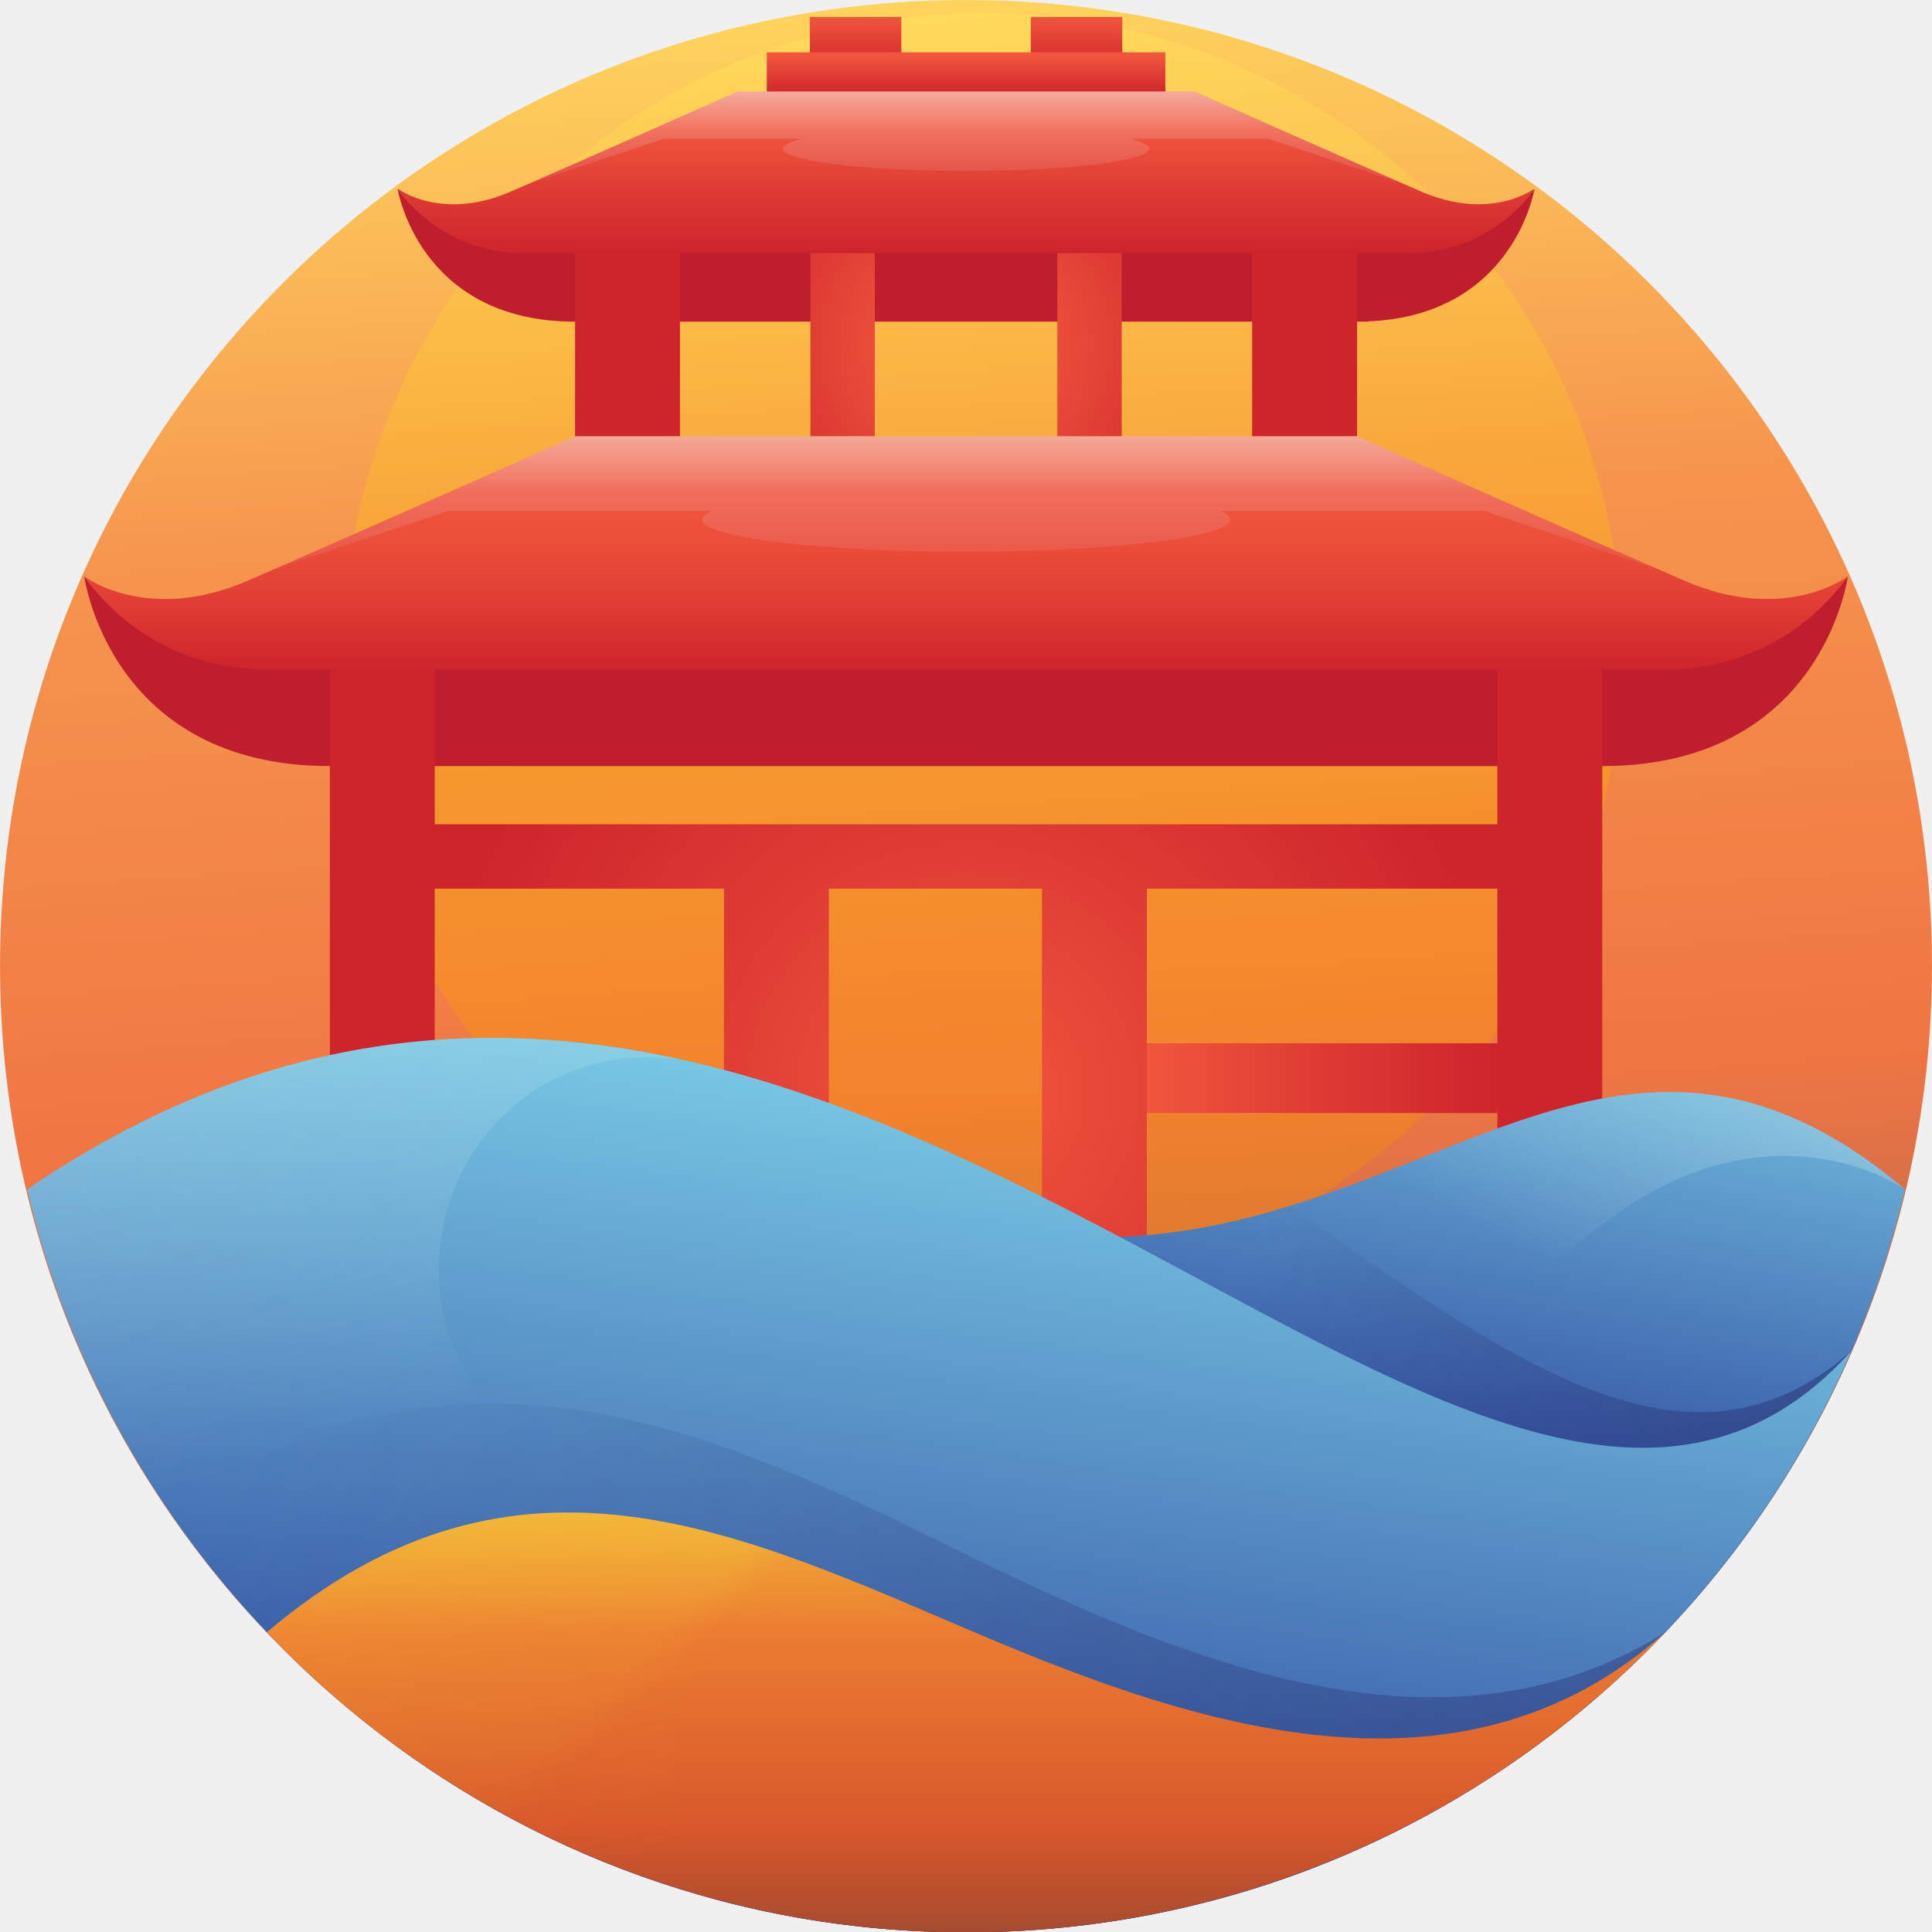
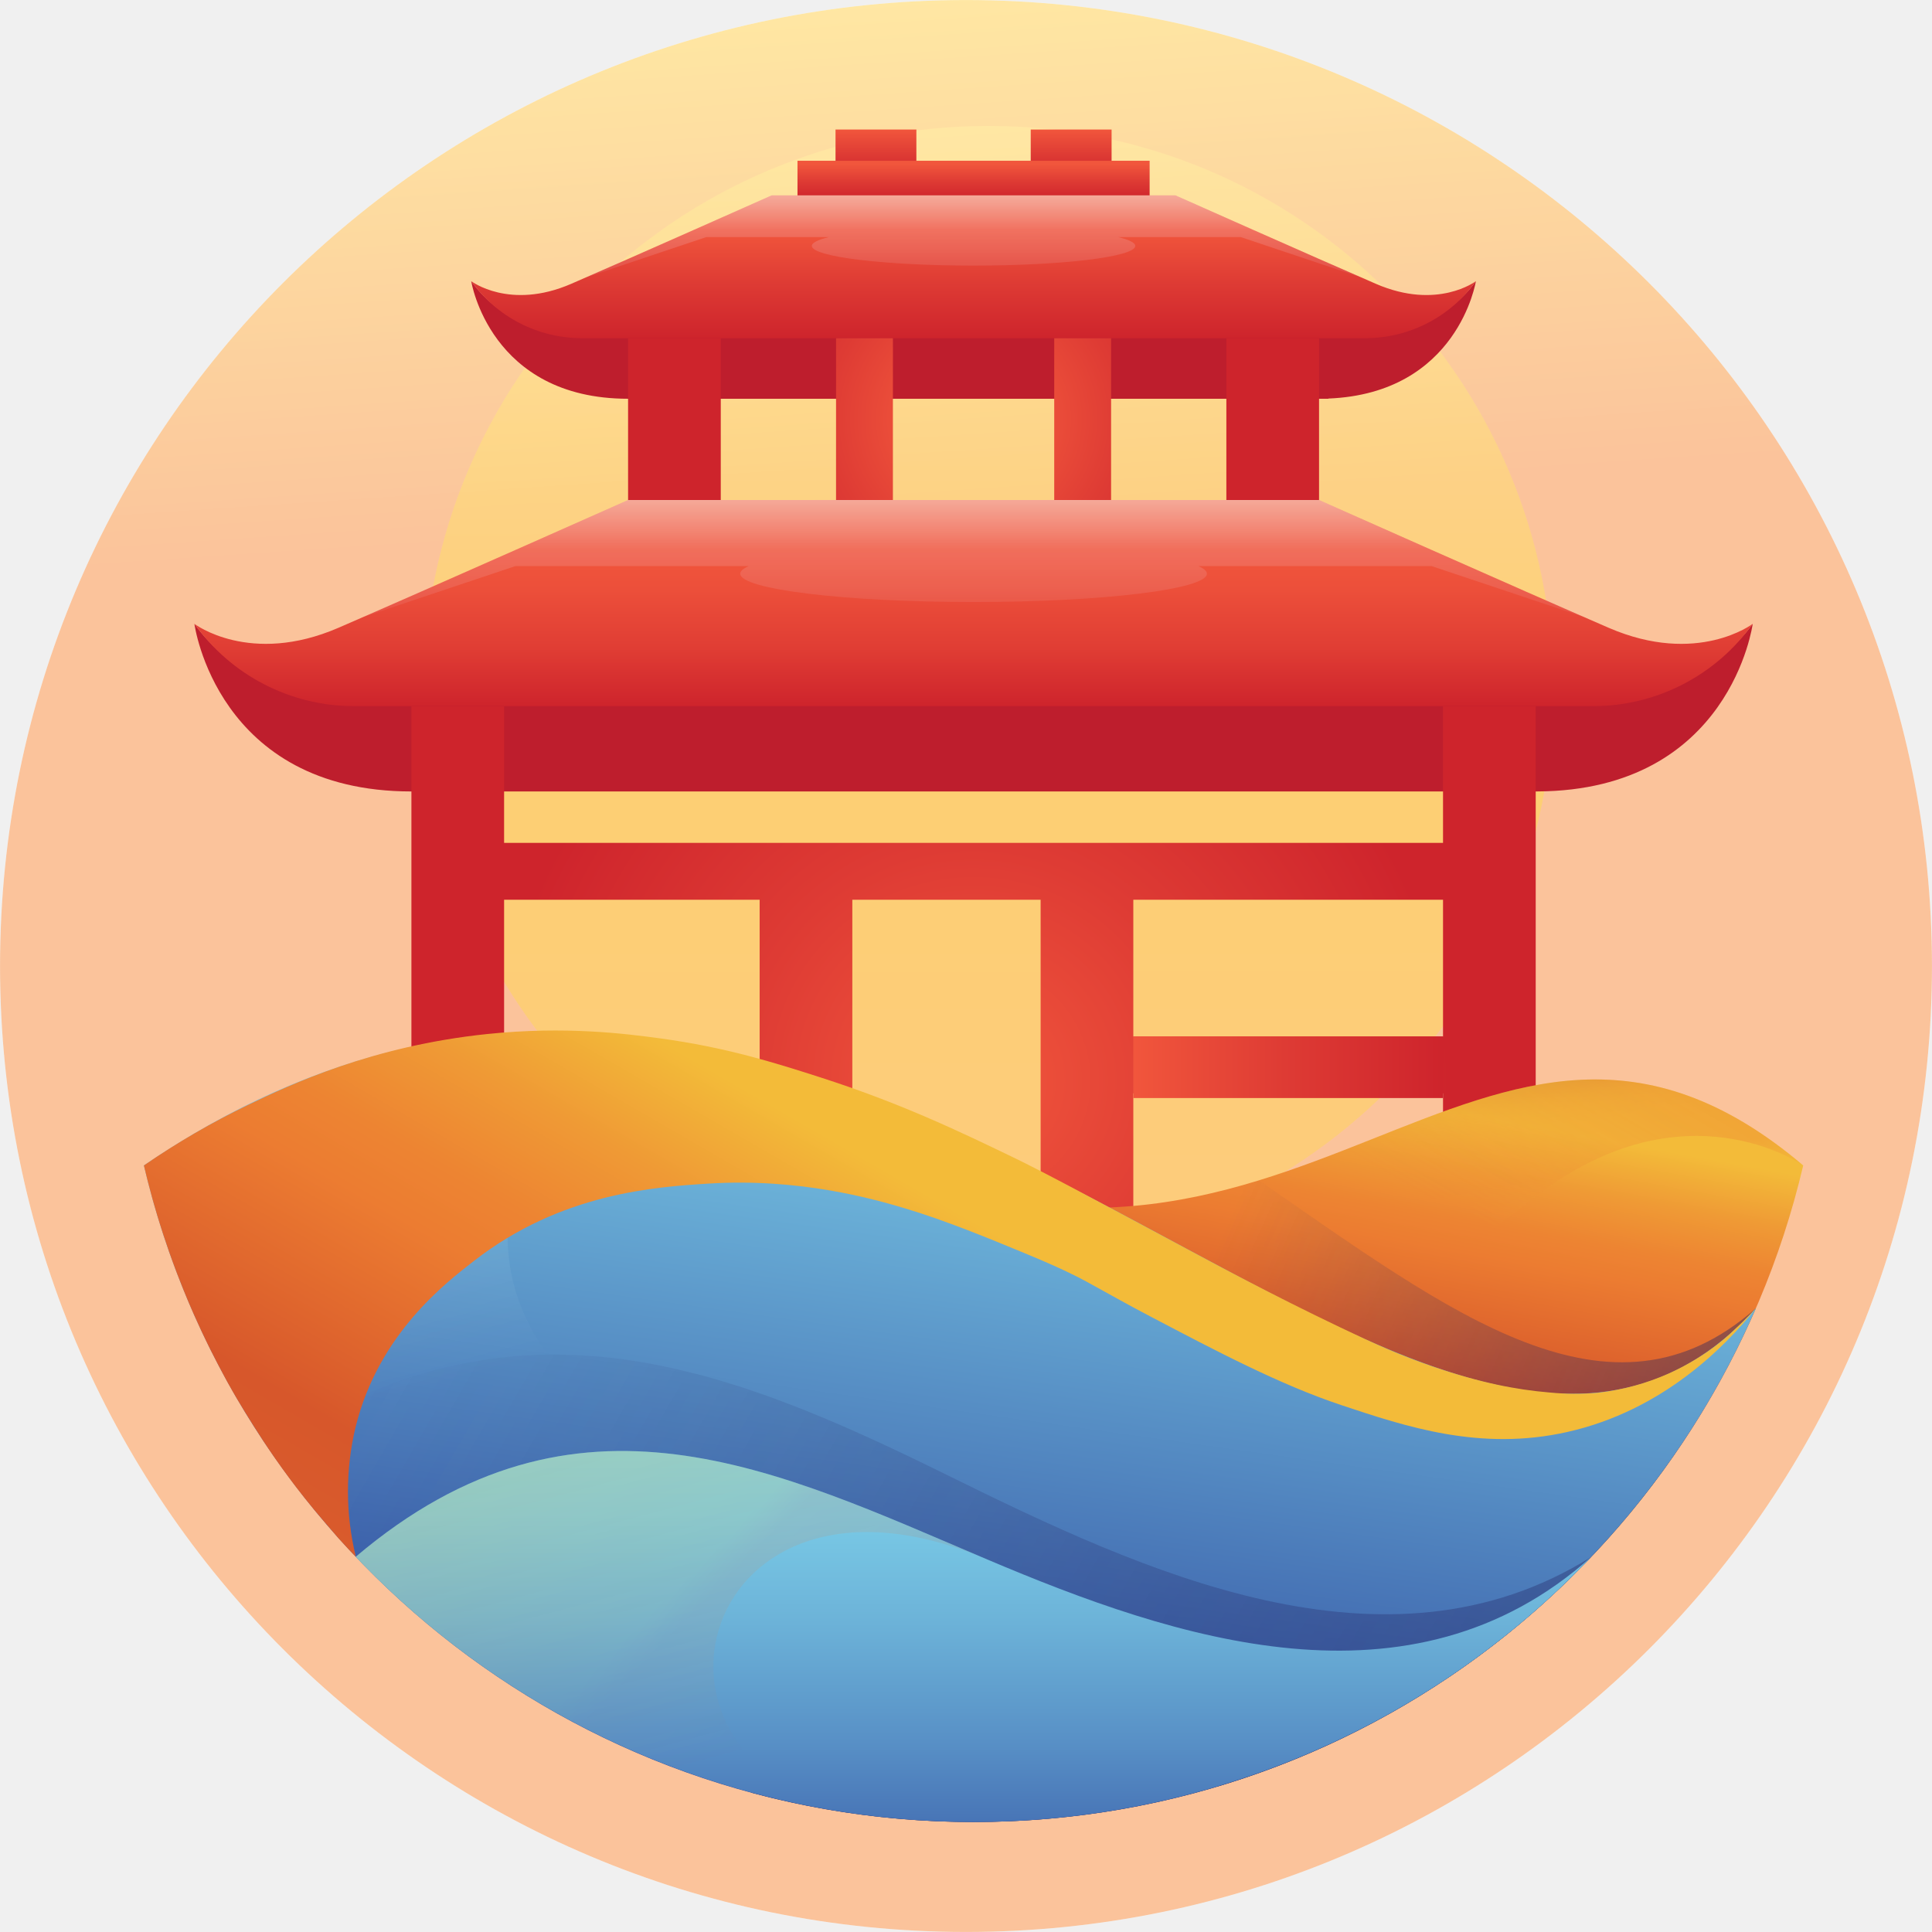
- <svg xmlns="http://www.w3.org/2000/svg" xmlns:xlink="http://www.w3.org/1999/xlink" viewBox="0 0 604.919 604.919">
+ <svg xmlns="http://www.w3.org/2000/svg" xmlns:xlink="http://www.w3.org/1999/xlink" viewBox="0 0 874.168 874.168">
  <defs>
-     <style>.cls-1{fill:url(#linear-gradient);}.cls-2{fill:url(#linear-gradient-2);}.cls-3{fill:url(#linear-gradient-3);}.cls-4{fill:url(#linear-gradient-4);}.cls-5{fill:url(#linear-gradient-5);}.cls-6{fill:url(#linear-gradient-6);}.cls-7{fill:url(#linear-gradient-7);}.cls-8{isolation:isolate;}.cls-9{opacity:0.96;fill:url(#Sky_3);}.cls-10{opacity:0.51;mix-blend-mode:soft-light;fill:url(#Autumn_Yellow);}.cls-11{fill:url(#linear-gradient-8);}.cls-12{fill:url(#linear-gradient-9);}.cls-13{fill:url(#linear-gradient-10);}.cls-14{fill:#be1e2d;}.cls-15{fill:url(#linear-gradient-11);}.cls-16{fill:url(#linear-gradient-12);}.cls-17{fill:url(#radial-gradient);}.cls-18{fill:url(#linear-gradient-13);}.cls-19{mask:url(#mask);}.cls-20{fill:#c0e6ed;}.cls-21{mask:url(#mask-2);}.cls-22{fill:#232463;}.cls-23{fill:url(#linear-gradient-14);}.cls-24{mask:url(#mask-3);}.cls-25{mask:url(#mask-4);}.cls-26{fill:url(#linear-gradient-15);}.cls-27{mask:url(#mask-5);}.cls-28{fill:url(#linear-gradient-16);}.cls-29{fill:url(#radial-gradient-2);}.cls-30{mask:url(#mask-6);}.cls-31{fill:#f0dceb;}.cls-32{mask:url(#mask-7);}.cls-33{fill:url(#linear-gradient-17);}</style>
-     <linearGradient id="linear-gradient" x1="4552.802" y1="-80103.319" x2="2941.149" y2="-82894.751" gradientTransform="matrix(0.072, 0, 0, -0.072, 225.2012, -5599.882)" gradientUnits="userSpaceOnUse">
+     <style>.cls-1{fill:url(#linear-gradient);}.cls-2{fill:url(#linear-gradient-2);}.cls-3{fill:url(#linear-gradient-3);}.cls-4{fill:url(#linear-gradient-4);}.cls-5{fill:url(#linear-gradient-5);}.cls-6{fill:url(#linear-gradient-6);}.cls-7{fill:url(#linear-gradient-7);}.cls-8{isolation:isolate;}.cls-9{fill:#fff;}.cls-10{opacity:0.55;fill:url(#linear-gradient-8);}.cls-11{opacity:0.72;mix-blend-mode:soft-light;fill:url(#Autumn_Yellow);}.cls-12{fill:url(#linear-gradient-9);}.cls-13{fill:url(#linear-gradient-10);}.cls-14{fill:url(#linear-gradient-11);}.cls-15{fill:#be1e2d;}.cls-16{fill:url(#linear-gradient-12);}.cls-17{fill:url(#linear-gradient-13);}.cls-18{fill:url(#radial-gradient);}.cls-19{fill:url(#linear-gradient-14);}.cls-20{mask:url(#mask);}.cls-21{fill:url(#linear-gradient-15);}.cls-22{mask:url(#mask-2);}.cls-23{fill:#232463;}.cls-24{fill:url(#linear-gradient-16);}.cls-25{mask:url(#mask-3);}.cls-26{fill:#c0e6ed;}.cls-27{mask:url(#mask-4);}.cls-28{fill:url(#linear-gradient-17);}.cls-29{mask:url(#mask-5);}.cls-30{fill:url(#linear-gradient-18);}.cls-31{fill:url(#radial-gradient-2);}.cls-32{mask:url(#mask-6);}.cls-33{fill:#f0dceb;}.cls-34{mask:url(#mask-7);}.cls-35{fill:url(#linear-gradient-19);}.cls-36{fill:url(#linear-gradient-20);}</style>
+     <linearGradient id="linear-gradient" x1="-27197.038" y1="-22341.761" x2="-29254.965" y2="-25906.153" gradientTransform="matrix(0.072, 0, 0, -0.072, 2718.59, -1342.831)" gradientUnits="userSpaceOnUse">
      <stop offset="0" stop-color="#fff" />
      <stop offset="1" stop-color="#fff" stop-opacity="0" />
    </linearGradient>
-     <linearGradient id="linear-gradient-2" x1="7175.496" y1="-86345.84" x2="1969.007" y2="-84005.788" xlink:href="#linear-gradient" />
-     <linearGradient id="linear-gradient-3" x1="-3054.742" y1="-78067.738" x2="-1465.643" y2="-83998.324" xlink:href="#linear-gradient" />
-     <linearGradient id="linear-gradient-4" x1="11807.156" y1="-91301.1" x2="-1721.376" y2="-83490.399" xlink:href="#linear-gradient" />
-     <linearGradient id="linear-gradient-5" x1="-2141.258" y1="-78795.13" x2="-242.087" y2="-85882.998" xlink:href="#linear-gradient" />
-     <linearGradient id="linear-gradient-6" x1="1073.297" y1="-77421.627" x2="1073.297" y2="-80462.782" xlink:href="#linear-gradient" />
-     <linearGradient id="linear-gradient-7" x1="1073.269" y1="-76712.846" x2="1073.269" y2="-78761.331" xlink:href="#linear-gradient" />
-     <linearGradient id="Sky_3" x1="2540.733" y1="-6432.496" x2="3145.629" y2="-6432.496" gradientTransform="translate(6911.976 2705.579) rotate(-93.8651)" gradientUnits="userSpaceOnUse">
-       <stop offset="0.022" stop-color="#74524e" />
-       <stop offset="0.427" stop-color="#f0713c" />
+     <linearGradient id="linear-gradient-2" x1="-23848.108" y1="-30312.864" x2="-30496.299" y2="-27324.841" xlink:href="#linear-gradient" />
+     <linearGradient id="linear-gradient-3" x1="-36911.146" y1="-19742.518" x2="-34882.019" y2="-27315.311" xlink:href="#linear-gradient" />
+     <linearGradient id="linear-gradient-4" x1="-17933.921" y1="-36640.259" x2="-35208.565" y2="-26666.739" xlink:href="#linear-gradient" />
+     <linearGradient id="linear-gradient-5" x1="-35744.715" y1="-20671.328" x2="-33319.655" y2="-29721.86" xlink:href="#linear-gradient" />
+     <linearGradient id="linear-gradient-6" x1="-31640.035" y1="-18917.496" x2="-31640.035" y2="-22800.761" xlink:href="#linear-gradient" />
+     <linearGradient id="linear-gradient-7" x1="-31640.07" y1="-18012.45" x2="-31640.07" y2="-20628.17" xlink:href="#linear-gradient" />
+     <linearGradient id="linear-gradient-8" x1="9092.771" y1="-4749.169" x2="9966.905" y2="-4749.169" gradientTransform="translate(5817.831 9625.121) rotate(-93.8651)" gradientUnits="userSpaceOnUse">
      <stop offset="0.736" stop-color="#f79248" />
      <stop offset="1" stop-color="#ffd357" />
    </linearGradient>
-     <linearGradient id="Autumn_Yellow" x1="10608.025" y1="-2130.52" x2="10808.228" y2="-2477.281" gradientTransform="translate(8424.939 -7149.888) rotate(149.9661)" gradientUnits="userSpaceOnUse">
+     <linearGradient id="Autumn_Yellow" x1="13539.111" y1="6507.708" x2="13794.751" y2="6064.926" gradientTransform="translate(15425.457 -1085.631) rotate(149.9661)" gradientUnits="userSpaceOnUse">
      <stop offset="0" stop-color="#fbf3de" />
      <stop offset="0" stop-color="#fcedc1" />
      <stop offset="0" stop-color="#fee18a" />
      <stop offset="0.551" stop-color="#ffce09" />
      <stop offset="0.627" stop-color="#f9c80f" />
      <stop offset="1" stop-color="#e2b126" />
    </linearGradient>
-     <linearGradient id="linear-gradient-8" x1="337.061" y1="5.314" x2="337.061" y2="23.317" gradientUnits="userSpaceOnUse">
+     <linearGradient id="linear-gradient-9" x1="484.666" y1="58.608" x2="484.666" y2="81.596" gradientUnits="userSpaceOnUse">
      <stop offset="0" stop-color="#f1563c" />
      <stop offset="0.49" stop-color="#de3b34" />
      <stop offset="1" stop-color="#ce242c" />
    </linearGradient>
-     <linearGradient id="linear-gradient-9" x1="267.89" y1="5.314" x2="267.89" y2="23.317" xlink:href="#linear-gradient-8" />
-     <linearGradient id="linear-gradient-10" x1="302.476" y1="16.381" x2="302.476" y2="30.079" gradientUnits="userSpaceOnUse">
+     <linearGradient id="linear-gradient-10" x1="396.341" y1="58.608" x2="396.341" y2="81.596" xlink:href="#linear-gradient-9" />
+     <linearGradient id="linear-gradient-11" x1="440.503" y1="72.74" x2="440.503" y2="90.231" gradientUnits="userSpaceOnUse">
      <stop offset="0.086" stop-color="#f1563c" />
      <stop offset="0.534" stop-color="#de3b34" />
      <stop offset="1" stop-color="#ce242c" />
    </linearGradient>
-     <linearGradient id="linear-gradient-11" x1="1073.283" y1="-78173.963" x2="1073.283" y2="-78876.926" gradientTransform="matrix(0.072, 0, 0, -0.072, 225.2012, -5599.882)" gradientUnits="userSpaceOnUse">
+     <linearGradient id="linear-gradient-12" x1="-31640.053" y1="-19878.158" x2="-31640.053" y2="-20775.774" gradientTransform="matrix(0.072, 0, 0, -0.072, 2718.59, -1342.831)" gradientUnits="userSpaceOnUse">
      <stop offset="0" stop-color="#f7977a" />
      <stop offset="0.034" stop-color="#f68d71" />
      <stop offset="0.241" stop-color="#f1563c" />
      <stop offset="0.613" stop-color="#de3b34" />
      <stop offset="1" stop-color="#ce242c" />
    </linearGradient>
-     <linearGradient id="linear-gradient-12" x1="1073.283" y1="-79673.29" x2="1073.283" y2="-80687.821" gradientTransform="matrix(0.072, 0, 0, -0.072, 225.2012, -5599.882)" gradientUnits="userSpaceOnUse">
+     <linearGradient id="linear-gradient-13" x1="-31640.052" y1="-21792.655" x2="-31640.052" y2="-23088.114" gradientTransform="matrix(0.072, 0, 0, -0.072, 2718.59, -1342.831)" gradientUnits="userSpaceOnUse">
      <stop offset="0" stop-color="#f7977a" />
      <stop offset="0.034" stop-color="#f68d71" />
      <stop offset="0.237" stop-color="#f1563c" />
      <stop offset="0.438" stop-color="#ec4f3a" />
      <stop offset="0.72" stop-color="#e03d34" />
      <stop offset="1" stop-color="#ce242c" />
    </linearGradient>
-     <radialGradient id="radial-gradient" cx="1073.27" cy="-82530.247" r="2350.38" gradientTransform="matrix(0.072, 0, 0, -0.072, 225.2012, -5599.882)" gradientUnits="userSpaceOnUse">
+     <radialGradient id="radial-gradient" cx="-31640.07" cy="-25440.717" r="3001.212" gradientTransform="matrix(0.072, 0, 0, -0.072, 2718.59, -1342.831)" gradientUnits="userSpaceOnUse">
      <stop offset="0" stop-color="#f7977a" />
      <stop offset="0" stop-color="#f68d71" />
      <stop offset="0" stop-color="#f1563c" />
      <stop offset="0.49" stop-color="#de3b34" />
      <stop offset="1" stop-color="#ce242c" />
    </radialGradient>
-     <linearGradient id="linear-gradient-13" x1="2338.106" y1="-84182.259" x2="2794.279" y2="-81676.935" gradientTransform="matrix(0.072, 0, 0, -0.072, 225.2012, -5599.882)" gradientUnits="userSpaceOnUse">
+     <linearGradient id="linear-gradient-14" x1="-30024.994" y1="-27550.179" x2="-29442.505" y2="-24351.119" gradientTransform="matrix(0.072, 0, 0, -0.072, 2718.59, -1342.831)" gradientUnits="userSpaceOnUse">
+       <stop offset="0.022" stop-color="#583835" />
+       <stop offset="0.159" stop-color="#d7572b" />
+       <stop offset="0.393" stop-color="#ec7c31" />
+       <stop offset="0.453" stop-color="#ed8432" />
+       <stop offset="0.548" stop-color="#ef9a35" />
+       <stop offset="0.655" stop-color="#f3bb39" />
+     </linearGradient>
+     <mask id="mask" x="372.011" y="487.991" width="444.306" height="131.432" maskUnits="userSpaceOnUse">
+       <g id="id4">
+         <rect class="cls-1" x="372.011" y="487.991" width="444.306" height="131.432" />
+       </g>
+     </mask>
+     <linearGradient id="linear-gradient-15" x1="585.113" y1="482.866" x2="609.182" y2="615.054" gradientUnits="userSpaceOnUse">
+       <stop offset="0.022" stop-color="#583835" />
+       <stop offset="0.231" stop-color="#d7572b" />
+       <stop offset="0.264" stop-color="#e0682e" />
+       <stop offset="0.304" stop-color="#e77330" />
+       <stop offset="0.36" stop-color="#eb7a31" />
+       <stop offset="0.517" stop-color="#ec7c31" />
+       <stop offset="0.528" stop-color="#ed8232" />
+       <stop offset="0.595" stop-color="#f0a136" />
+       <stop offset="0.652" stop-color="#f2b438" />
+       <stop offset="0.692" stop-color="#f3bb39" />
+     </linearGradient>
+     <mask id="mask-2" x="312.584" y="515.039" width="482.328" height="246.806" maskUnits="userSpaceOnUse">
+       <g id="id6">
+         <rect class="cls-2" x="312.584" y="515.039" width="482.328" height="246.806" />
+       </g>
+     </mask>
+     <linearGradient id="linear-gradient-16" x1="-32276.383" y1="-29909.122" x2="-31598.899" y2="-25066.715" gradientTransform="matrix(0.072, 0, 0, -0.072, 2718.59, -1342.831)" gradientUnits="userSpaceOnUse">
      <stop offset="0" stop-color="#2d479d" />
      <stop offset="1" stop-color="#7ed2ea" />
    </linearGradient>
-     <mask id="mask" x="248.836" y="341.583" width="347.956" height="102.93" maskUnits="userSpaceOnUse">
-       <g id="id4">
-         <rect class="cls-1" x="248.836" y="341.583" width="347.956" height="102.93" />
+     <mask id="mask-3" x="64.69" y="466.37" width="276.674" height="284.718" maskUnits="userSpaceOnUse">
+       <g id="id8">
+         <rect class="cls-3" x="64.69" y="466.37" width="276.674" height="284.718" />
      </g>
    </mask>
-     <mask id="mask-2" x="202.296" y="362.765" width="377.732" height="193.285" maskUnits="userSpaceOnUse">
-       <g id="id6">
-         <rect class="cls-2" x="202.296" y="362.765" width="377.732" height="193.285" />
+     <mask id="mask-4" x="121.055" y="612.487" width="599.286" height="203.183" maskUnits="userSpaceOnUse">
+       <g id="id10">
+         <rect class="cls-4" x="121.055" y="612.487" width="599.286" height="203.183" />
      </g>
    </mask>
-     <linearGradient id="linear-gradient-14" x1="574.945" y1="-86029.651" x2="1105.512" y2="-82237.35" xlink:href="#linear-gradient-13" />
-     <mask id="mask-3" x="8.16" y="324.65" width="216.675" height="222.975" maskUnits="userSpaceOnUse">
-       <g id="id8">
-         <rect class="cls-3" x="8.16" y="324.65" width="216.675" height="222.975" />
+     <linearGradient id="linear-gradient-17" x1="-31640.371" y1="-31062.818" x2="-31640.371" y2="-27680.139" gradientTransform="matrix(0.072, 0, 0, -0.072, 2718.59, -1342.831)" gradientUnits="userSpaceOnUse">
+       <stop offset="0.049" stop-color="#2d479d" />
+       <stop offset="0.167" stop-color="#3b5faa" />
+       <stop offset="0.433" stop-color="#5890c6" />
+       <stop offset="0.667" stop-color="#6db4d9" />
+       <stop offset="0.857" stop-color="#79cae6" />
+       <stop offset="0.979" stop-color="#7ed2ea" />
+     </linearGradient>
+     <mask id="mask-5" x="160.536" y="656.102" width="286.817" height="165.416" maskUnits="userSpaceOnUse">
+       <g id="id12">
+         <rect class="cls-5" x="160.536" y="656.102" width="286.817" height="165.416" />
      </g>
    </mask>
-     <mask id="mask-4" x="52.301" y="439.081" width="469.327" height="159.121" maskUnits="userSpaceOnUse">
-       <g id="id10">
-         <rect class="cls-4" x="52.301" y="439.081" width="469.327" height="159.121" />
-       </g>
-     </mask>
-     <linearGradient id="linear-gradient-15" x1="1073.034" y1="-86933.161" x2="1073.034" y2="-84284.037" gradientTransform="matrix(0.072, 0, 0, -0.072, 225.2012, -5599.882)" gradientUnits="userSpaceOnUse">
-       <stop offset="0.022" stop-color="#583835" />
-       <stop offset="0.451" stop-color="#d7572b" />
-       <stop offset="0.78" stop-color="#ec7c31" />
-       <stop offset="0.836" stop-color="#ee9033" />
-       <stop offset="0.942" stop-color="#f2af37" />
-       <stop offset="1" stop-color="#f3bb39" />
-     </linearGradient>
-     <mask id="mask-5" x="83.221" y="473.238" width="224.619" height="129.544" maskUnits="userSpaceOnUse">
-       <g id="id12">
-         <rect class="cls-5" x="83.221" y="473.238" width="224.619" height="129.544" />
-       </g>
-     </mask>
-     <linearGradient id="linear-gradient-16" x1="274.575" y1="590.683" x2="139.25" y2="455.358" gradientUnits="userSpaceOnUse">
+     <linearGradient id="linear-gradient-18" x1="404.877" y1="806.069" x2="232.079" y2="633.272" gradientUnits="userSpaceOnUse">
      <stop offset="0.022" stop-color="#583835" />
      <stop offset="0.276" stop-color="#d7572b" />
      <stop offset="0.299" stop-color="#e0682e" />
      <stop offset="0.328" stop-color="#e77330" />
      <stop offset="0.369" stop-color="#eb7a31" />
      <stop offset="0.483" stop-color="#ec7c31" />
      <stop offset="0.539" stop-color="#f3bb39" />
    </linearGradient>
-     <radialGradient id="radial-gradient-2" cx="1073.283" cy="-79275.108" r="1234.814" gradientTransform="matrix(0.072, 0, 0, -0.072, 225.2012, -5599.882)" gradientUnits="userSpaceOnUse">
+     <radialGradient id="radial-gradient-2" cx="-31640.053" cy="-21284.214" r="1576.74" gradientTransform="matrix(0.072, 0, 0, -0.072, 2718.59, -1342.831)" gradientUnits="userSpaceOnUse">
      <stop offset="0" stop-color="#f7977a" />
      <stop offset="0.027" stop-color="#f68d71" />
      <stop offset="0.19" stop-color="#f1563c" />
      <stop offset="0.587" stop-color="#de3b34" />
      <stop offset="1" stop-color="#ce242c" />
    </radialGradient>
-     <mask id="mask-6" x="85.836" y="136.261" width="433.285" height="42.141" maskUnits="userSpaceOnUse">
+     <mask id="mask-6" x="163.875" y="225.815" width="553.263" height="53.81" maskUnits="userSpaceOnUse">
      <g id="id16">
-         <rect class="cls-6" x="85.836" y="136.261" width="433.285" height="42.141" />
+         <rect class="cls-6" x="163.875" y="225.815" width="553.263" height="53.81" />
      </g>
    </mask>
-     <mask id="mask-7" x="164.799" y="28.312" width="275.354" height="29.738" maskUnits="userSpaceOnUse">
+     <mask id="mask-7" x="264.704" y="87.974" width="351.601" height="37.973" maskUnits="userSpaceOnUse">
      <g id="id18">
-         <rect class="cls-7" x="164.799" y="28.312" width="275.354" height="29.738" />
+         <rect class="cls-7" x="264.704" y="87.974" width="351.601" height="37.973" />
      </g>
    </mask>
-     <linearGradient id="linear-gradient-17" x1="359.086" y1="337.593" x2="468.829" y2="337.593" xlink:href="#linear-gradient-8" />
+     <linearGradient id="linear-gradient-19" x1="512.789" y1="482.897" x2="652.921" y2="482.897" xlink:href="#linear-gradient-9" />
+     <linearGradient id="linear-gradient-20" x1="299.935" y1="784.579" x2="507.007" y2="425.92" gradientUnits="userSpaceOnUse">
+       <stop offset="0" stop-color="#d95b2c" />
+       <stop offset="0.115" stop-color="#d7572b" />
+       <stop offset="0.346" stop-color="#ec7c31" />
+       <stop offset="0.417" stop-color="#ed8432" />
+       <stop offset="0.529" stop-color="#ef9a35" />
+       <stop offset="0.655" stop-color="#f3bb39" />
+     </linearGradient>
  </defs>
  <g class="cls-8">
-     <g id="Layer_3" data-name="Layer 3">
-       <circle class="cls-9" cx="302.46" cy="302.46" r="302.448" />
-       <circle class="cls-10" cx="307.729" cy="204.219" r="200.169" />
-       <polygon class="cls-11" points="351.386 5.314 351.386 23.317 337.061 23.317 322.736 23.317 322.736 5.314 351.386 5.314" />
-       <polygon class="cls-12" points="253.565 5.314 253.565 23.317 267.89 23.317 282.215 23.317 282.215 5.314 253.565 5.314" />
-       <polygon class="cls-13" points="364.866 16.381 364.866 30.079 240.086 30.079 240.086 16.381 364.866 16.381" />
-       <path class="cls-14" d="M578.568,180.469s-7.81,59-76.22,59.389v.008H103.282c-69.043,0-76.894-59.399-76.894-59.399,12.622,17.629,33.265,25.962,56.474,25.962H103.284V193.436H502.35v12.297l15.285.838c23.175,1.269,48.315-8.475,60.935-26.104Z" />
-       <path class="cls-14" d="M124.478,59.046s6.571,41.668,55.577,41.668H428.206V100.64c45.989-1.831,52.269-41.594,52.269-41.594-8.746,12.215-23.05,18.467-39.131,18.467H428.206V70.933H180.055v6.998H163.607c-16.079,0-30.385-6.671-39.13-18.886Z" />
-       <path class="cls-15" d="M159.844,60.015c-21.751,9.41-35.366-.97-35.366-.97a48.127,48.127,0,0,0,39.131,20.211H441.347a48.127,48.127,0,0,0,39.13-20.211s-13.615,10.382-35.366.97-71.109-31.372-71.109-31.372H230.953s-49.359,21.96-71.109,31.372Z" />
-       <path class="cls-16" d="M522.093,209.641a69.46,69.46,0,0,0,56.474-29.17s-19.65,14.984-51.04,1.4c-31.392-13.584-102.629-45.277-102.629-45.277H180.057S108.82,168.288,77.428,181.871c-31.39,13.584-51.04-1.4-51.04-1.4a69.459,69.459,0,0,0,56.474,29.17H522.093Z" />
-       <path class="cls-17" d="M103.282,209.641h32.843v48.445H468.829V209.641h32.843V474.95H468.829V346.836H359.086V449.854H326.243V278.238H259.519V403.841H226.674V278.238h-90.55V403.841H103.282v-194.2Zm365.547,68.596H359.086v48.447H468.829Z" />
-       <path class="cls-18" d="M596.461,372.395c-31.342,133.357-151.064,232.64-293.983,232.64a302.323,302.323,0,0,1-78.67-10.374c-51.37-81.213-4.016-189.787,27.295-231.563,165.757,84.886,231.141-87.493,345.36,9.296Z" />
-       <g class="cls-19">
-         <path class="cls-20" d="M257.692,366.346c160.917,77.05,226.077-89.447,338.769,6.047,0,0-41.981-29.716-94.789,10.994-52.806,40.712-84.038,60.789-84.038,60.789s-191.292-40.712-166.196-69.713a95.001,95.001,0,0,0,6.254-8.119Z" />
+     <g id="Layer_2" data-name="Layer 2">
+       <circle class="cls-9" cx="437.084" cy="437.084" r="437.067" />
+       <circle class="cls-10" cx="437.084" cy="437.084" r="437.067" />
+       <circle class="cls-11" cx="447.212" cy="312.59" r="255.597" />
+       <polygon class="cls-12" points="502.958 58.608 502.958 81.596 484.666 81.596 466.374 81.596 466.374 58.608 502.958 58.608" />
+       <polygon class="cls-13" points="378.049 58.608 378.049 81.596 396.341 81.596 414.632 81.596 414.632 58.608 378.049 58.608" />
+       <polygon class="cls-14" points="520.169 72.74 520.169 90.231 360.837 90.231 360.837 72.74 520.169 72.74" />
+       <path class="cls-15" d="M793.047,282.264s-9.973,75.337-97.326,75.834v.01H186.152c-88.161,0-98.187-75.847-98.187-75.847,16.117,22.511,42.477,33.151,72.112,33.151h26.077V298.822h509.569v15.702l19.518,1.07c29.592,1.62,61.694-10.821,77.808-33.332Z" />
+       <path class="cls-15" d="M213.217,127.218s8.391,53.206,70.966,53.206H601.049V180.33c58.724-2.338,66.743-53.112,66.743-53.112-11.167,15.597-29.432,23.581-49.966,23.581H601.049v-8.401H284.184v8.936H263.181c-20.532,0-38.798-8.518-49.966-24.116Z" />
+       <path class="cls-16" d="M258.377,128.456c-27.774,12.016-45.159-1.238-45.159-1.238a61.454,61.454,0,0,0,49.966,25.807H617.828a61.454,61.454,0,0,0,49.966-25.807s-17.386,13.256-45.159,1.238-90.8-40.059-90.8-40.059H349.176s-63.026,28.041-90.8,40.059Z" />
+       <path class="cls-17" d="M720.934,319.514a88.693,88.693,0,0,0,72.112-37.247s-25.091,19.133-65.174,1.788C687.788,266.71,596.826,226.24,596.826,226.24h-312.64s-90.963,40.47-131.048,57.814c-40.082,17.345-65.174-1.788-65.174-1.788a88.693,88.693,0,0,0,72.112,37.247H720.934Z" />
+       <path class="cls-18" d="M186.152,319.514h41.937v61.859H652.921V319.514h41.937V658.288H652.921v-163.59H512.789V626.243H470.852V407.106H385.652V567.489H343.712V407.106H228.089V567.489H186.152V319.514Zm466.769,87.59H512.789v61.862H652.921Z" />
+       <path class="cls-19" d="M815.894,527.335C775.873,697.619,623,824.394,440.506,824.394a386.039,386.039,0,0,1-100.454-13.246c-65.594-103.702-5.128-242.34,34.853-295.684C586.56,623.856,670.049,403.743,815.897,527.335Z" />
+       <g class="cls-20">
+         <path class="cls-21" d="M383.318,519.611c205.476,98.385,288.679-114.215,432.576,7.721,0,0-53.606-37.945-121.037,14.038-67.428,51.986-107.309,77.622-107.309,77.622s-244.261-51.986-212.216-89.016a121.325,121.325,0,0,0,7.986-10.368Z" />
      </g>
-       <g class="cls-21">
-         <path class="cls-22" d="M579.695,422.97A303.175,303.175,0,0,1,468.647,555.226c-43.438,2.007-91.06-2.29-131.63-9.57-54.21-9.727-99.371-30.241-134.39-59.191C208.89,435.036,232.747,387.59,251.1,363.1c62.401,31.957,110.575,27.448,152.487,14.571C471.775,424.7,528.186,468.464,579.695,422.972Z" />
+       <g class="cls-22">
+         <path class="cls-23" d="M794.486,591.915A387.125,387.125,0,0,1,652.689,760.793c-55.466,2.563-116.276-2.924-168.078-12.22-69.221-12.421-126.888-38.615-171.604-75.582,7.996-65.67,38.46-126.253,61.895-157.524,79.681,40.806,141.194,35.049,194.711,18.606,87.07,60.051,159.101,115.934,224.874,57.845Z" />
      </g>
-       <path class="cls-23" d="M8.493,372.387C258.831,202.112,460.386,555.186,579.707,422.96,533.303,530.082,426.652,605.035,302.478,605.035c-142.923,0-262.646-99.288-293.985-232.648Z" />
-       <g class="cls-24">
-         <path class="cls-20" d="M8.493,372.387C80.969,323.09,149.347,317.7,212.833,331.66c-83.065-10.91-121.238,120.077,11.67,148.67,0,0-14.531,57.458-17.95,57.992-2.013.315-45.167,5.095-81.68,8.969A302.233,302.233,0,0,1,8.493,372.385Z" />
+       <path class="cls-24" d="M65.115,527.325C384.773,309.9,642.14,760.742,794.501,591.902c-59.254,136.784-195.437,232.492-353.996,232.492-182.499,0-335.375-126.781-375.391-297.07Z" />
+       <g class="cls-25">
+         <path class="cls-26" d="M65.115,527.325c92.545-62.947,179.857-69.83,260.924-52.004C219.973,461.39,171.23,628.647,340.941,665.158c0,0-18.555,73.368-22.921,74.051-2.57.403-57.674,6.506-104.298,11.453a385.922,385.922,0,0,1-148.606-223.34Z" />
      </g>
-       <g class="cls-25">
-         <path class="cls-22" d="M521.295,511.136a302.003,302.003,0,0,1-131.957,81.206c-37.888,5.851-78.255,6.683-113.069,4.249a327.606,327.606,0,0,1-149.482-47.916,303.768,303.768,0,0,1-74.154-75.981c87.324-59.507,163.8-28.404,240.742,9.53,68.887,33.962,155.21,74.391,227.921,28.913Z" />
+       <g class="cls-27">
+         <path class="cls-23" d="M719.915,704.494A385.629,385.629,0,0,1,551.42,808.186c-48.379,7.471-99.924,8.534-144.378,5.426a418.322,418.322,0,0,1-190.874-61.184,387.877,387.877,0,0,1-94.687-97.02c111.504-75.984,209.157-36.269,307.405,12.169,87.962,43.366,198.188,94.99,291.033,36.918Z" />
      </g>
-       <path class="cls-26" d="M521.367,511.094a301.985,301.985,0,0,1-437.815-.038c78.461-66.493,149.482-30.526,223.955,1.025,66.038,27.979,149.843,56.251,213.86-.988Z" />
-       <g class="cls-27">
-         <path class="cls-28" d="M262.806,602.452A301.252,301.252,0,0,1,83.552,511.056c78.461-66.493,149.482-30.526,223.955,1.025-103.034-43.882-134.021,73.176-44.708,90.358Z" />
+       <path class="cls-28" d="M720.007,704.441a385.606,385.606,0,0,1-559.048-.049c100.187-84.905,190.874-38.979,285.969,1.309,84.324,35.726,191.335,71.827,273.079-1.261Z" />
+       <g class="cls-29">
+         <path class="cls-30" d="M389.85,821.096A384.67,384.67,0,0,1,160.959,704.392c100.187-84.905,190.874-38.979,285.969,1.309C315.363,649.668,275.795,799.14,389.839,821.081Z" />
      </g>
-       <path class="cls-29" d="M253.745,79.256h20.151v57.338H253.745Zm-73.689,0h32.843v57.338H180.057Zm244.842,0H392.056v57.338h32.843Zm-73.689,0H331.059v57.338H351.21Z" />
-       <g class="cls-30">
-         <path class="cls-31" d="M140.13,160.017h82.672c-1.955.856-3.004,1.758-3.004,2.689,0,5.546,37.018,10.039,82.68,10.039s82.68-4.495,82.68-10.039c0-.932-1.049-1.833-3.004-2.689H464.825s24.454,8.205,53.963,18.054c-34.177-14.91-93.89-41.477-93.89-41.477H180.061s-59.712,26.567-93.889,41.477c29.507-9.849,53.963-18.054,53.963-18.054Z" />
+       <path class="cls-31" d="M378.28,153.025H404.01V226.24H378.28Zm-94.094,0h41.937V226.24H284.186Zm312.64,0H554.889V226.24h41.937Zm-94.093,0H477.002V226.24h25.731Z" />
+       <g class="cls-32">
+         <path class="cls-33" d="M233.204,256.149H338.768c-2.496,1.093-3.836,2.244-3.836,3.434,0,7.082,47.268,12.818,105.574,12.818S546.08,266.661,546.08,259.582c0-1.19-1.34-2.341-3.836-3.434H647.808s31.225,10.477,68.906,23.053C673.072,260.163,596.826,226.24,596.826,226.24H284.191s-76.247,33.923-119.888,52.962c37.678-12.576,68.905-23.053,68.905-23.053Z" />
      </g>
-       <g class="cls-32">
-         <path class="cls-31" d="M230.953,43.423h20.324c-3.904.942-6.104,2.007-6.104,3.134,0,3.85,25.657,6.97,57.304,6.97,31.649,0,57.304-3.122,57.304-6.97,0-1.127-2.2-2.19-6.105-3.134h43.481s19.951,6.705,42.662,14.294C416.278,47.453,374,28.643,374,28.643H230.955s-42.279,18.81-65.821,29.074c22.712-7.589,42.664-14.294,42.664-14.294h23.155Z" />
+       <g class="cls-34">
+         <path class="cls-33" d="M349.176,107.27h25.952c-4.985,1.202-7.795,2.563-7.795,4.002,0,4.916,32.761,8.9,73.172,8.9,40.413,0,73.172-3.987,73.172-8.9,0-1.439-2.81-2.797-7.795-4.002h55.522s25.476,8.562,54.475,18.252c-30.061-13.106-84.047-37.125-84.047-37.125H349.179s-53.986,24.019-84.047,37.125c29.001-9.69,54.477-18.252,54.477-18.252h29.567Z" />
      </g>
-       <rect class="cls-33" x="359.086" y="326.683" width="109.743" height="21.82" />
+       <rect class="cls-35" x="512.789" y="468.966" width="140.131" height="27.862" />
+       <path class="cls-36" d="M146.506,688.286c-6.467-7.52-11.668-14.198-15.59-19.467-9.373-12.591-15.746-22.912-19.959-29.733-3.015-4.882-5.006-8.345-5.761-9.665-3.108-5.44-5.456-9.94-6.944-12.796-1.435-2.756-2.48-4.836-2.801-5.479-.968-1.931-2.652-5.335-4.61-9.534-1.772-3.801-4.562-9.955-7.699-17.68-2.203-5.426-3.892-9.936-5.006-12.992-.742-2.034-2.377-6.574-4.281-12.401-1.234-3.775-2.161-6.808-2.667-8.485-.778-2.579-1.347-4.564-1.557-5.299,0,0-1.529-5.356-2.827-10.505-.189-.752-.406-1.624-.406-1.624-.375-1.512-.682-2.772-.899-3.675l-.386-1.629.111-.07a355.301,355.301,0,0,1,47.152-27.385c18.635-8.987,56.005-26.608,108.011-31.999,35.581-3.689,63.108-.107,78.305,1.966,29.913,4.081,51.602,10.935,72.299,17.583,36.234,11.639,62.569,24.235,87.698,36.368,13.002,6.278,33.605,17.327,74.81,39.426,18.077,9.695,41.148,22.172,72.845,37.351,15.683,7.51,27.198,12.673,42.156,17.802,21.227,7.277,37.605,10.444,52.531,11.686a115.44,115.44,0,0,0,21.952.109,108.61,108.61,0,0,0,31.999-8.664,111.961,111.961,0,0,0,12.123-6.371,107.124,107.124,0,0,0,10.23-7.026c2.129-1.661,3.877-3.162,5.188-4.332l6.316-5.952,3.768-3.822,1.911-2.075-.255.346c-13.539,16.79-41.757,45.979-85.258,55.698-39.234,8.765-72.67-2.373-102.223-12.232-27.527-9.183-56.49-24.413-86.496-40.19-5.973-3.14-10.203-5.438-13.52-7.276-8.324-4.612-11.99-6.647-15.312-8.451-3.758-2.041-10.874-5.757-26.502-12.232-16.82-6.968-37.249-15.432-55.917-20.969-13.711-4.067-47.16-13.685-88.534-11.067-23.792,1.506-66.522,4.209-106.009,34.948-12.634,9.835-43.162,32.936-53.587,75.138a124.509,124.509,0,0,0,.1,58.738l-3.413-3.513-4.478-4.878Z" />
    </g>
  </g>
</svg>
